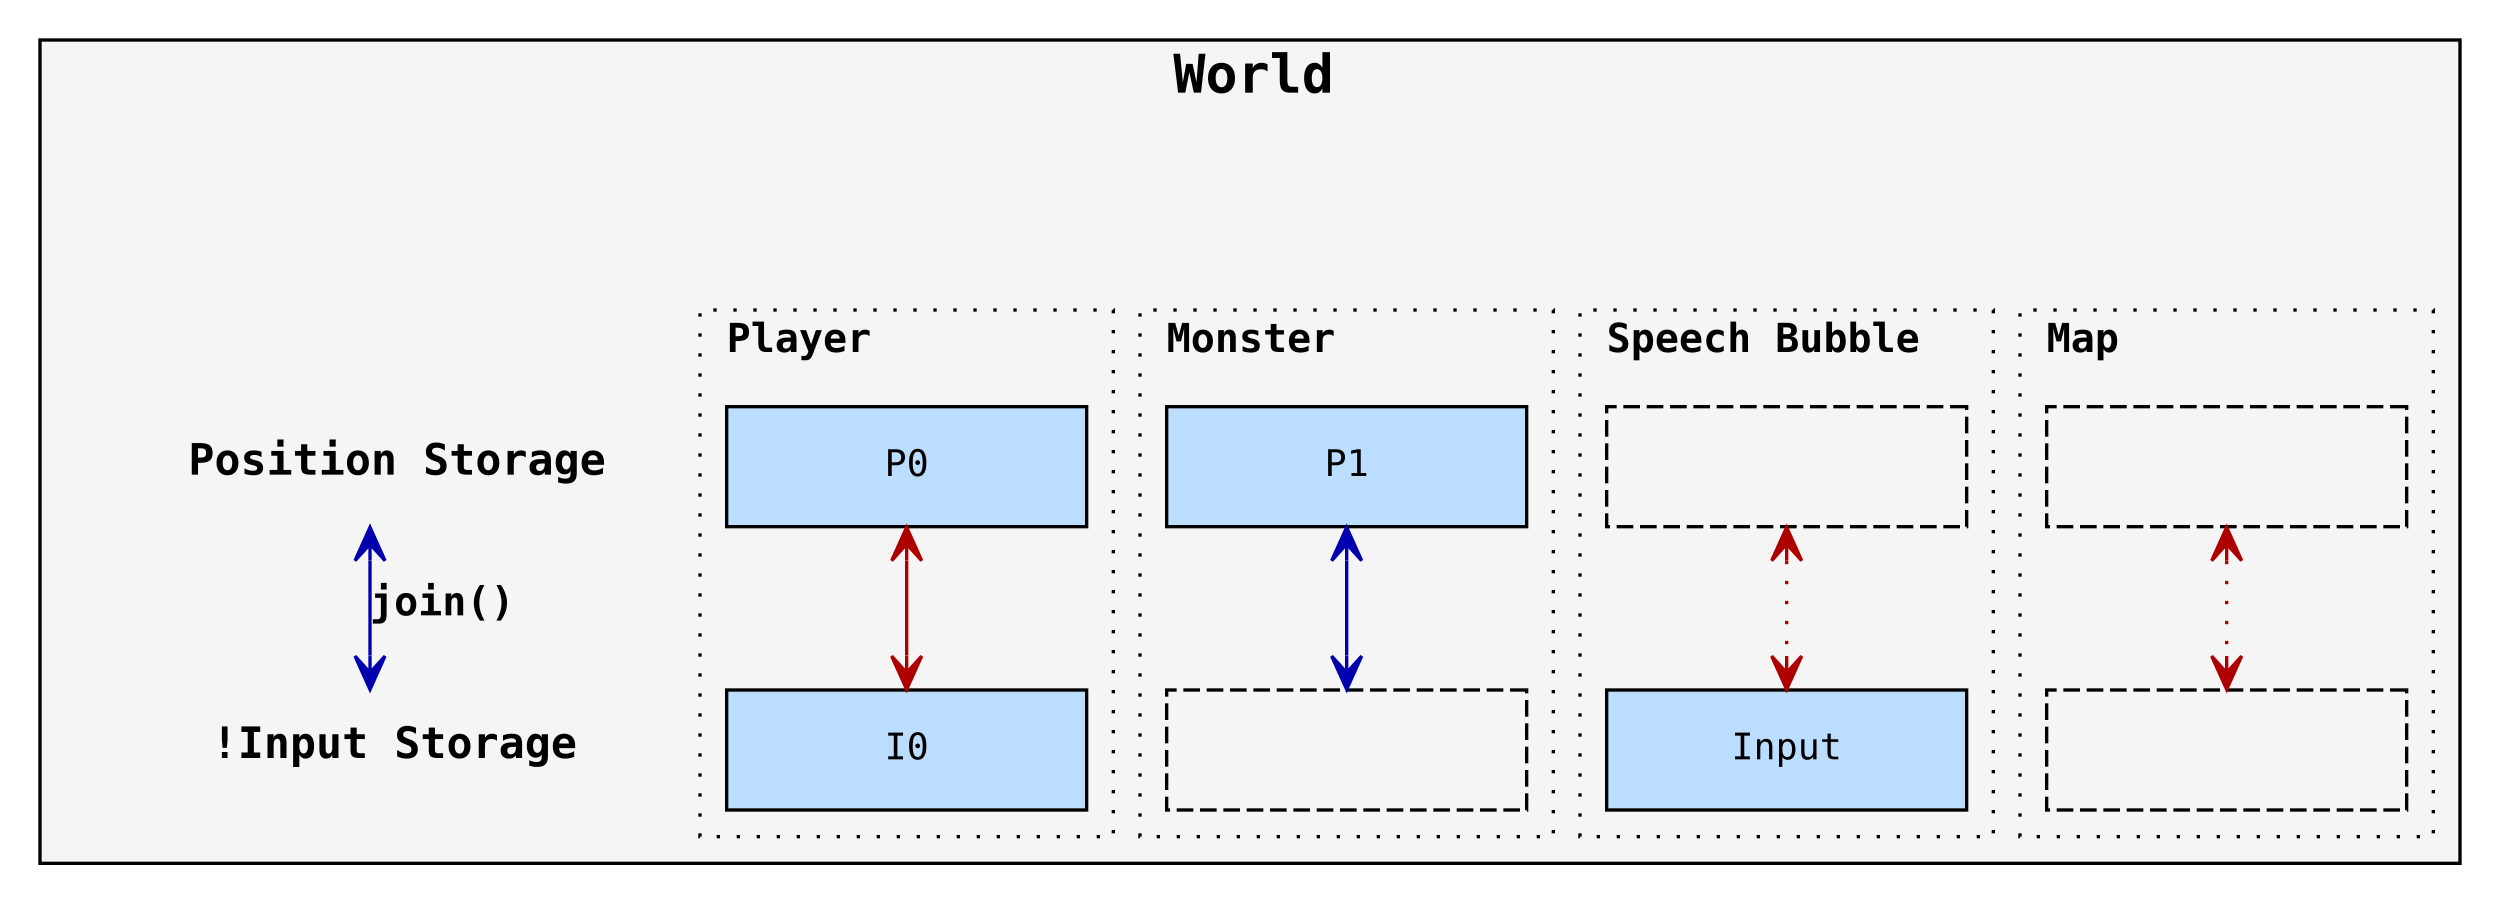
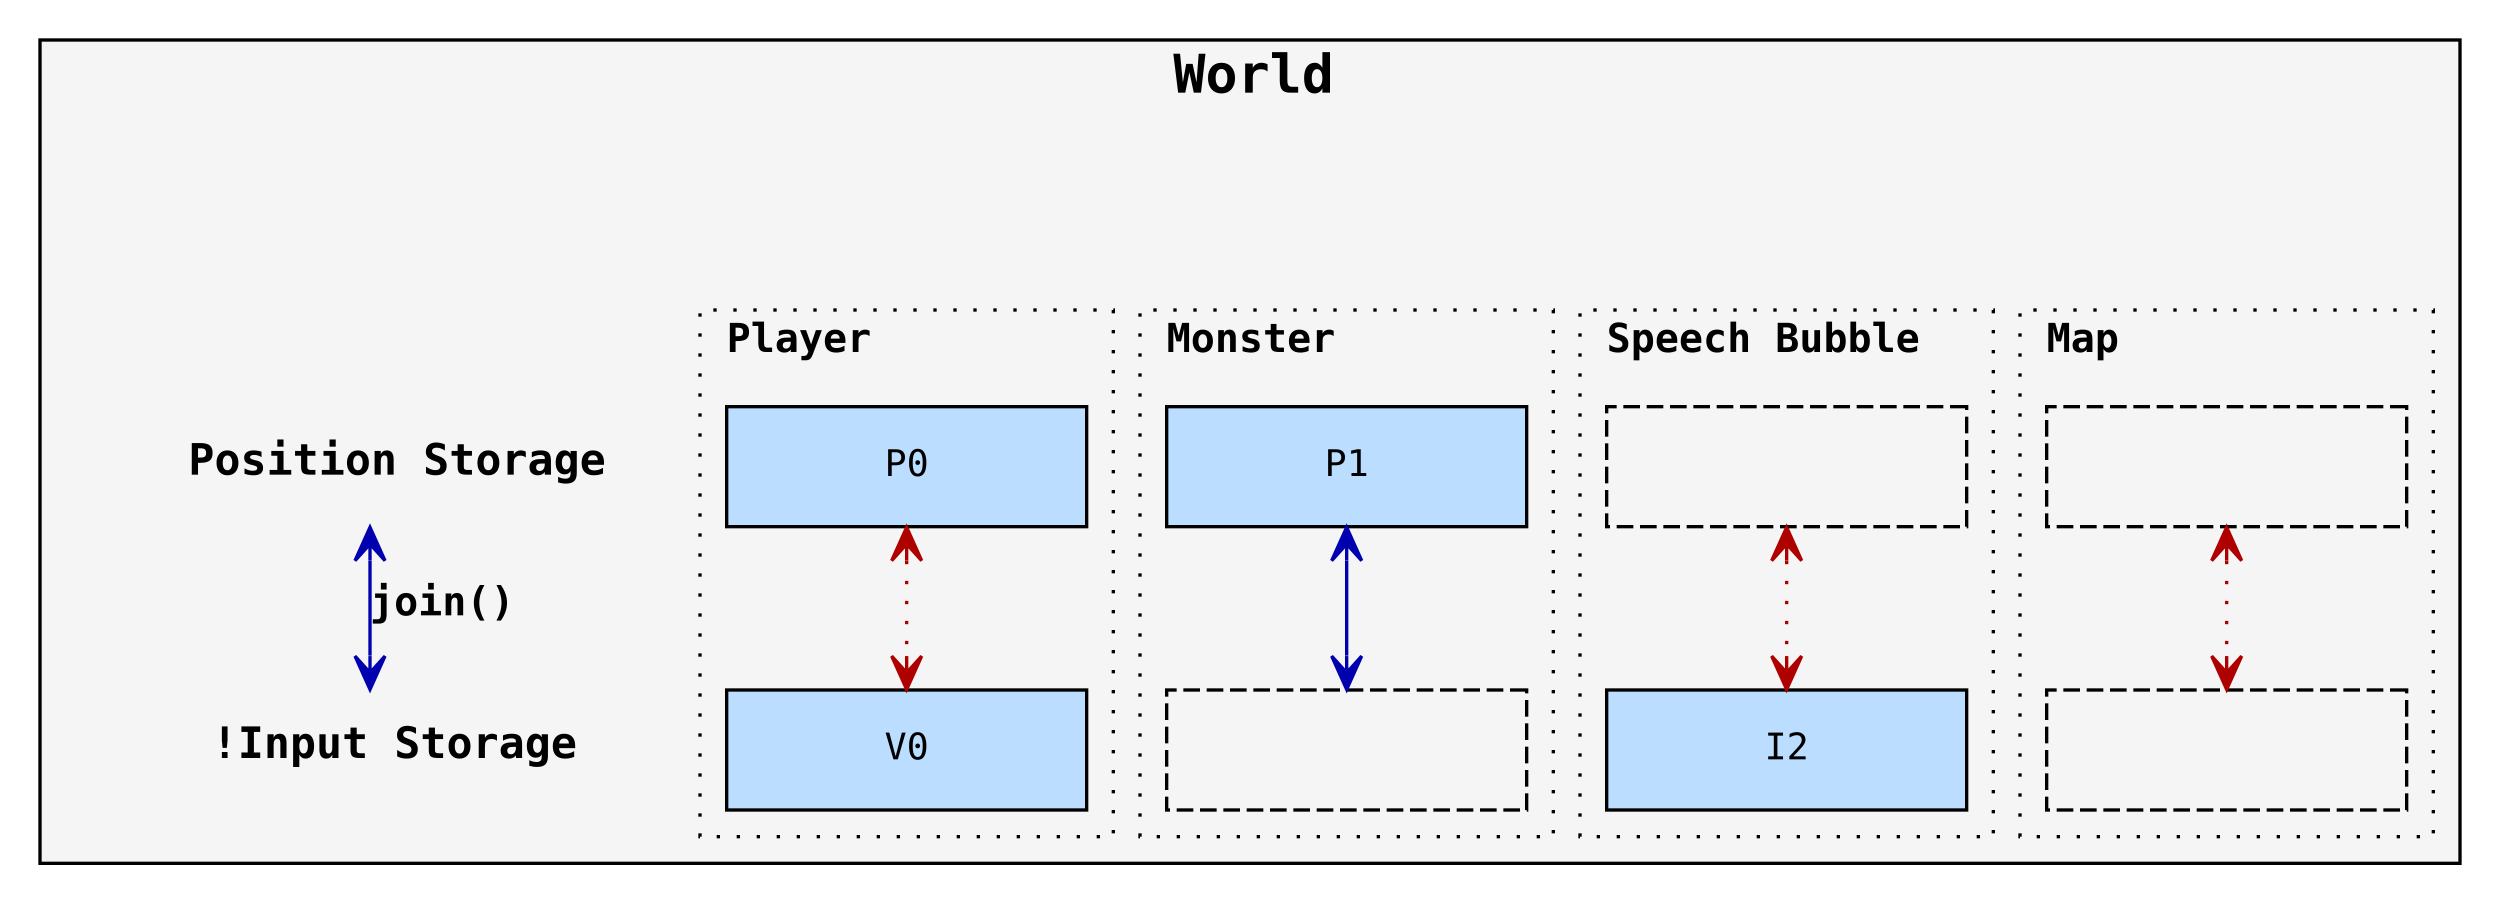
<svg xmlns="http://www.w3.org/2000/svg" width="750pt" height="271pt" viewBox="0.00 0.00 750.00 271.00">
  <g id="graph0" class="graph" transform="scale(1 1) rotate(0) translate(4 267)">
    <g id="clust1" class="cluster">
      <polygon fill="#f5f5f5" stroke="black" points="8,-8 8,-255 734,-255 734,-8 8,-8" />
      <text text-anchor="start" x="348" y="-239.2" font-family="consolas" font-weight="bold" font-size="16.00">World</text>
+     </g>
+     <g id="clust7" class="cluster">
+       <polygon fill="#f5f5f5" stroke="black" stroke-dasharray="1,5" points="602,-16 602,-174 726,-174 726,-16 602,-16" />
+       <text text-anchor="start" x="610" y="-161.4" font-family="consolas" font-weight="bold" font-size="12.00">Map</text>
    </g>
    <g id="clust6" class="cluster">
      <polygon fill="#f5f5f5" stroke="black" stroke-dasharray="1,5" points="470,-16 470,-174 594,-174 594,-16 470,-16" />
      <text text-anchor="start" x="478" y="-161.4" font-family="consolas" font-weight="bold" font-size="12.00">Speech Bubble</text>
    </g>
    <g id="clust5" class="cluster">
      <polygon fill="#f5f5f5" stroke="black" stroke-dasharray="1,5" points="338,-16 338,-174 462,-174 462,-16 338,-16" />
      <text text-anchor="start" x="346" y="-161.4" font-family="consolas" font-weight="bold" font-size="12.00">Monster</text>
    </g>
    <g id="clust4" class="cluster">
      <polygon fill="#f5f5f5" stroke="black" stroke-dasharray="1,5" points="206,-16 206,-174 330,-174 330,-16 206,-16" />
      <text text-anchor="start" x="214" y="-161.4" font-family="consolas" font-weight="bold" font-size="12.00">Player</text>
    </g>
    <g id="clust3" class="cluster">
      <polygon fill="#f5f5f5" stroke="none" points="16,-16 16,-153 198,-153 198,-16 16,-16" />
    </g>
-     <g id="clust7" class="cluster">
-       <polygon fill="#f5f5f5" stroke="black" stroke-dasharray="1,5" points="602,-16 602,-174 726,-174 726,-16 602,-16" />
-       <text text-anchor="start" x="610" y="-161.4" font-family="consolas" font-weight="bold" font-size="12.00">Map</text>
-     </g>
    <g id="node1" class="node">
      <polygon fill="none" stroke="black" stroke-width="0" points="190,-145 24,-145 24,-109 190,-109 190,-145" />
      <text text-anchor="start" x="52.5" y="-124.6" font-family="consolas" font-weight="bold" font-size="13.00">Position Storage</text>
    </g>
    <g id="node2" class="node">
      <polygon fill="none" stroke="black" stroke-width="0" points="190,-60 24,-60 24,-24 190,-24 190,-60" />
      <text text-anchor="start" x="59.5" y="-39.6" font-family="consolas" font-weight="bold" font-size="13.00">!Input Storage</text>
    </g>
    <g id="edge1" class="edge">
      <path fill="none" stroke="#0000af" d="M107,-98.731C107,-89.6 107,-79.424 107,-70.291" />
      <polygon fill="#0000af" stroke="#0000af" points="107,-108.802 102.5,-98.802 107,-103.802 107,-98.802 107,-98.802 107,-98.802 107,-103.802 111.5,-98.802 107,-108.802 107,-108.802" />
      <polygon fill="#0000af" stroke="#0000af" points="107,-60.176 111.5,-70.176 107,-65.176 107,-70.176 107,-70.176 107,-70.176 107,-65.176 102.5,-70.176 107,-60.176 107,-60.176" />
-       <text text-anchor="start" x="107" y="-82.4" font-family="consolas" font-weight="bold" font-size="12.00"> join()</text>
+       <text text-anchor="start" x="107" y="-82.4" font-family="consolas" font-weight="bold" font-size="12.00">  join()</text>
    </g>
    <g id="node3" class="node">
      <polygon fill="#bbddff" stroke="black" points="322,-145 214,-145 214,-109 322,-109 322,-145" />
      <text text-anchor="middle" x="268" y="-124.2" font-family="consolas" font-size="11.00">P0</text>
    </g>
    <g id="node4" class="node">
      <polygon fill="#bbddff" stroke="black" points="322,-60 214,-60 214,-24 322,-24 322,-60" />
-       <text text-anchor="middle" x="268" y="-39.2" font-family="consolas" font-size="11.00">I0</text>
+       <text text-anchor="middle" x="268" y="-39.2" font-family="consolas" font-size="11.00">V0</text>
    </g>
    <g id="edge2" class="edge">
-       <path fill="none" stroke="#af0000" d="M268,-98.731C268,-89.6 268,-79.424 268,-70.291" />
+       <path fill="none" stroke="#af0000" stroke-dasharray="1,5" d="M268,-98.731C268,-89.6 268,-79.424 268,-70.291" />
      <polygon fill="#af0000" stroke="#af0000" points="268,-108.802 263.5,-98.802 268,-103.802 268,-98.802 268,-98.802 268,-98.802 268,-103.802 272.5,-98.802 268,-108.802 268,-108.802" />
      <polygon fill="#af0000" stroke="#af0000" points="268,-60.176 272.5,-70.176 268,-65.176 268,-70.176 268,-70.176 268,-70.176 268,-65.176 263.5,-70.176 268,-60.176 268,-60.176" />
    </g>
    <g id="node5" class="node">
      <polygon fill="#bbddff" stroke="black" points="454,-145 346,-145 346,-109 454,-109 454,-145" />
      <text text-anchor="middle" x="400" y="-124.2" font-family="consolas" font-size="11.00">P1</text>
    </g>
    <g id="node6" class="node">
      <polygon fill="none" stroke="black" stroke-dasharray="5,2" points="454,-60 346,-60 346,-24 454,-24 454,-60" />
    </g>
    <g id="edge3" class="edge">
      <path fill="none" stroke="#0000af" d="M400,-98.731C400,-89.6 400,-79.424 400,-70.291" />
      <polygon fill="#0000af" stroke="#0000af" points="400,-108.802 395.5,-98.802 400,-103.802 400,-98.802 400,-98.802 400,-98.802 400,-103.802 404.5,-98.802 400,-108.802 400,-108.802" />
      <polygon fill="#0000af" stroke="#0000af" points="400,-60.176 404.5,-70.176 400,-65.176 400,-70.176 400,-70.176 400,-70.176 400,-65.176 395.5,-70.176 400,-60.176 400,-60.176" />
    </g>
    <g id="node7" class="node">
      <polygon fill="none" stroke="black" stroke-dasharray="5,2" points="586,-145 478,-145 478,-109 586,-109 586,-145" />
    </g>
    <g id="node8" class="node">
      <polygon fill="#bbddff" stroke="black" points="586,-60 478,-60 478,-24 586,-24 586,-60" />
-       <text text-anchor="middle" x="532" y="-39.2" font-family="consolas" font-size="11.00">Input</text>
+       <text text-anchor="middle" x="532" y="-39.2" font-family="consolas" font-size="11.00">I2</text>
    </g>
    <g id="edge4" class="edge">
      <path fill="none" stroke="#af0000" stroke-dasharray="1,5" d="M532,-98.731C532,-89.6 532,-79.424 532,-70.291" />
      <polygon fill="#af0000" stroke="#af0000" points="532,-108.802 527.5,-98.802 532,-103.802 532,-98.802 532,-98.802 532,-98.802 532,-103.802 536.5,-98.802 532,-108.802 532,-108.802" />
      <polygon fill="#af0000" stroke="#af0000" points="532,-60.176 536.5,-70.176 532,-65.176 532,-70.176 532,-70.176 532,-70.176 532,-65.176 527.5,-70.176 532,-60.176 532,-60.176" />
    </g>
    <g id="node9" class="node">
      <polygon fill="none" stroke="black" stroke-dasharray="5,2" points="718,-145 610,-145 610,-109 718,-109 718,-145" />
    </g>
    <g id="node10" class="node">
      <polygon fill="none" stroke="black" stroke-dasharray="5,2" points="718,-60 610,-60 610,-24 718,-24 718,-60" />
    </g>
    <g id="edge5" class="edge">
      <path fill="none" stroke="#af0000" stroke-dasharray="1,5" d="M664,-98.731C664,-89.6 664,-79.424 664,-70.291" />
      <polygon fill="#af0000" stroke="#af0000" points="664,-108.802 659.5,-98.802 664,-103.802 664,-98.802 664,-98.802 664,-98.802 664,-103.802 668.5,-98.802 664,-108.802 664,-108.802" />
      <polygon fill="#af0000" stroke="#af0000" points="664,-60.176 668.5,-70.176 664,-65.176 664,-70.176 664,-70.176 664,-70.176 664,-65.176 659.5,-70.176 664,-60.176 664,-60.176" />
    </g>
  </g>
</svg>
